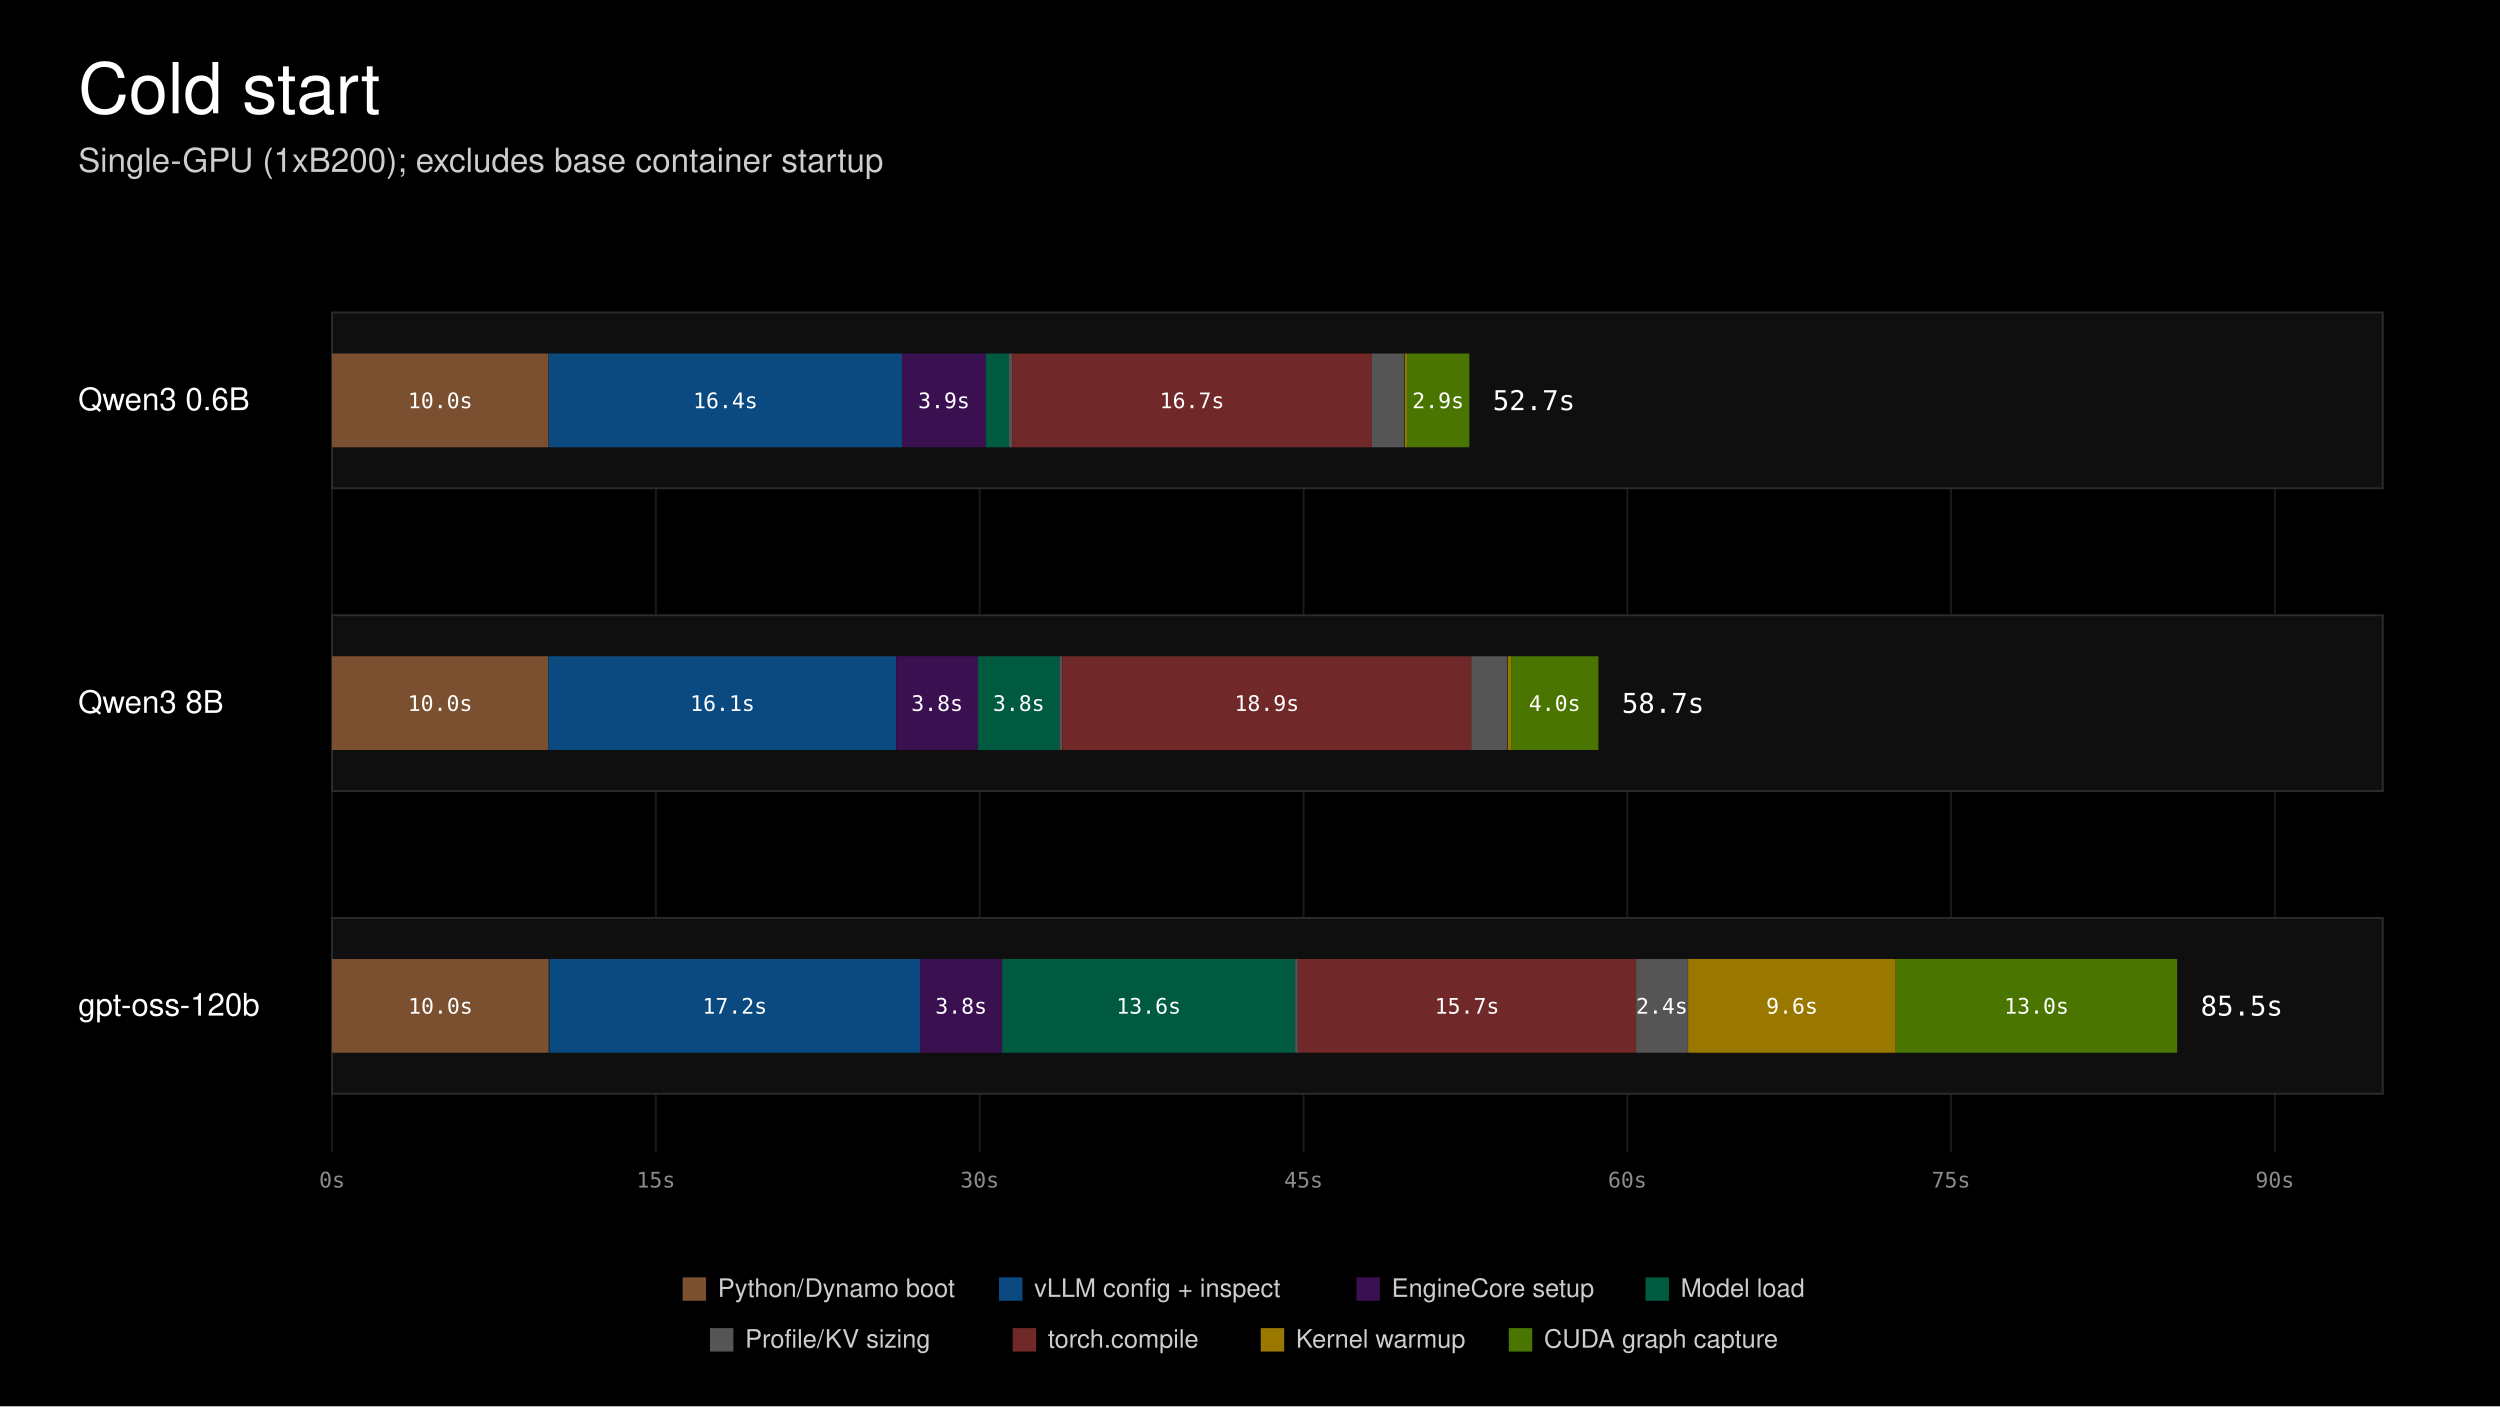
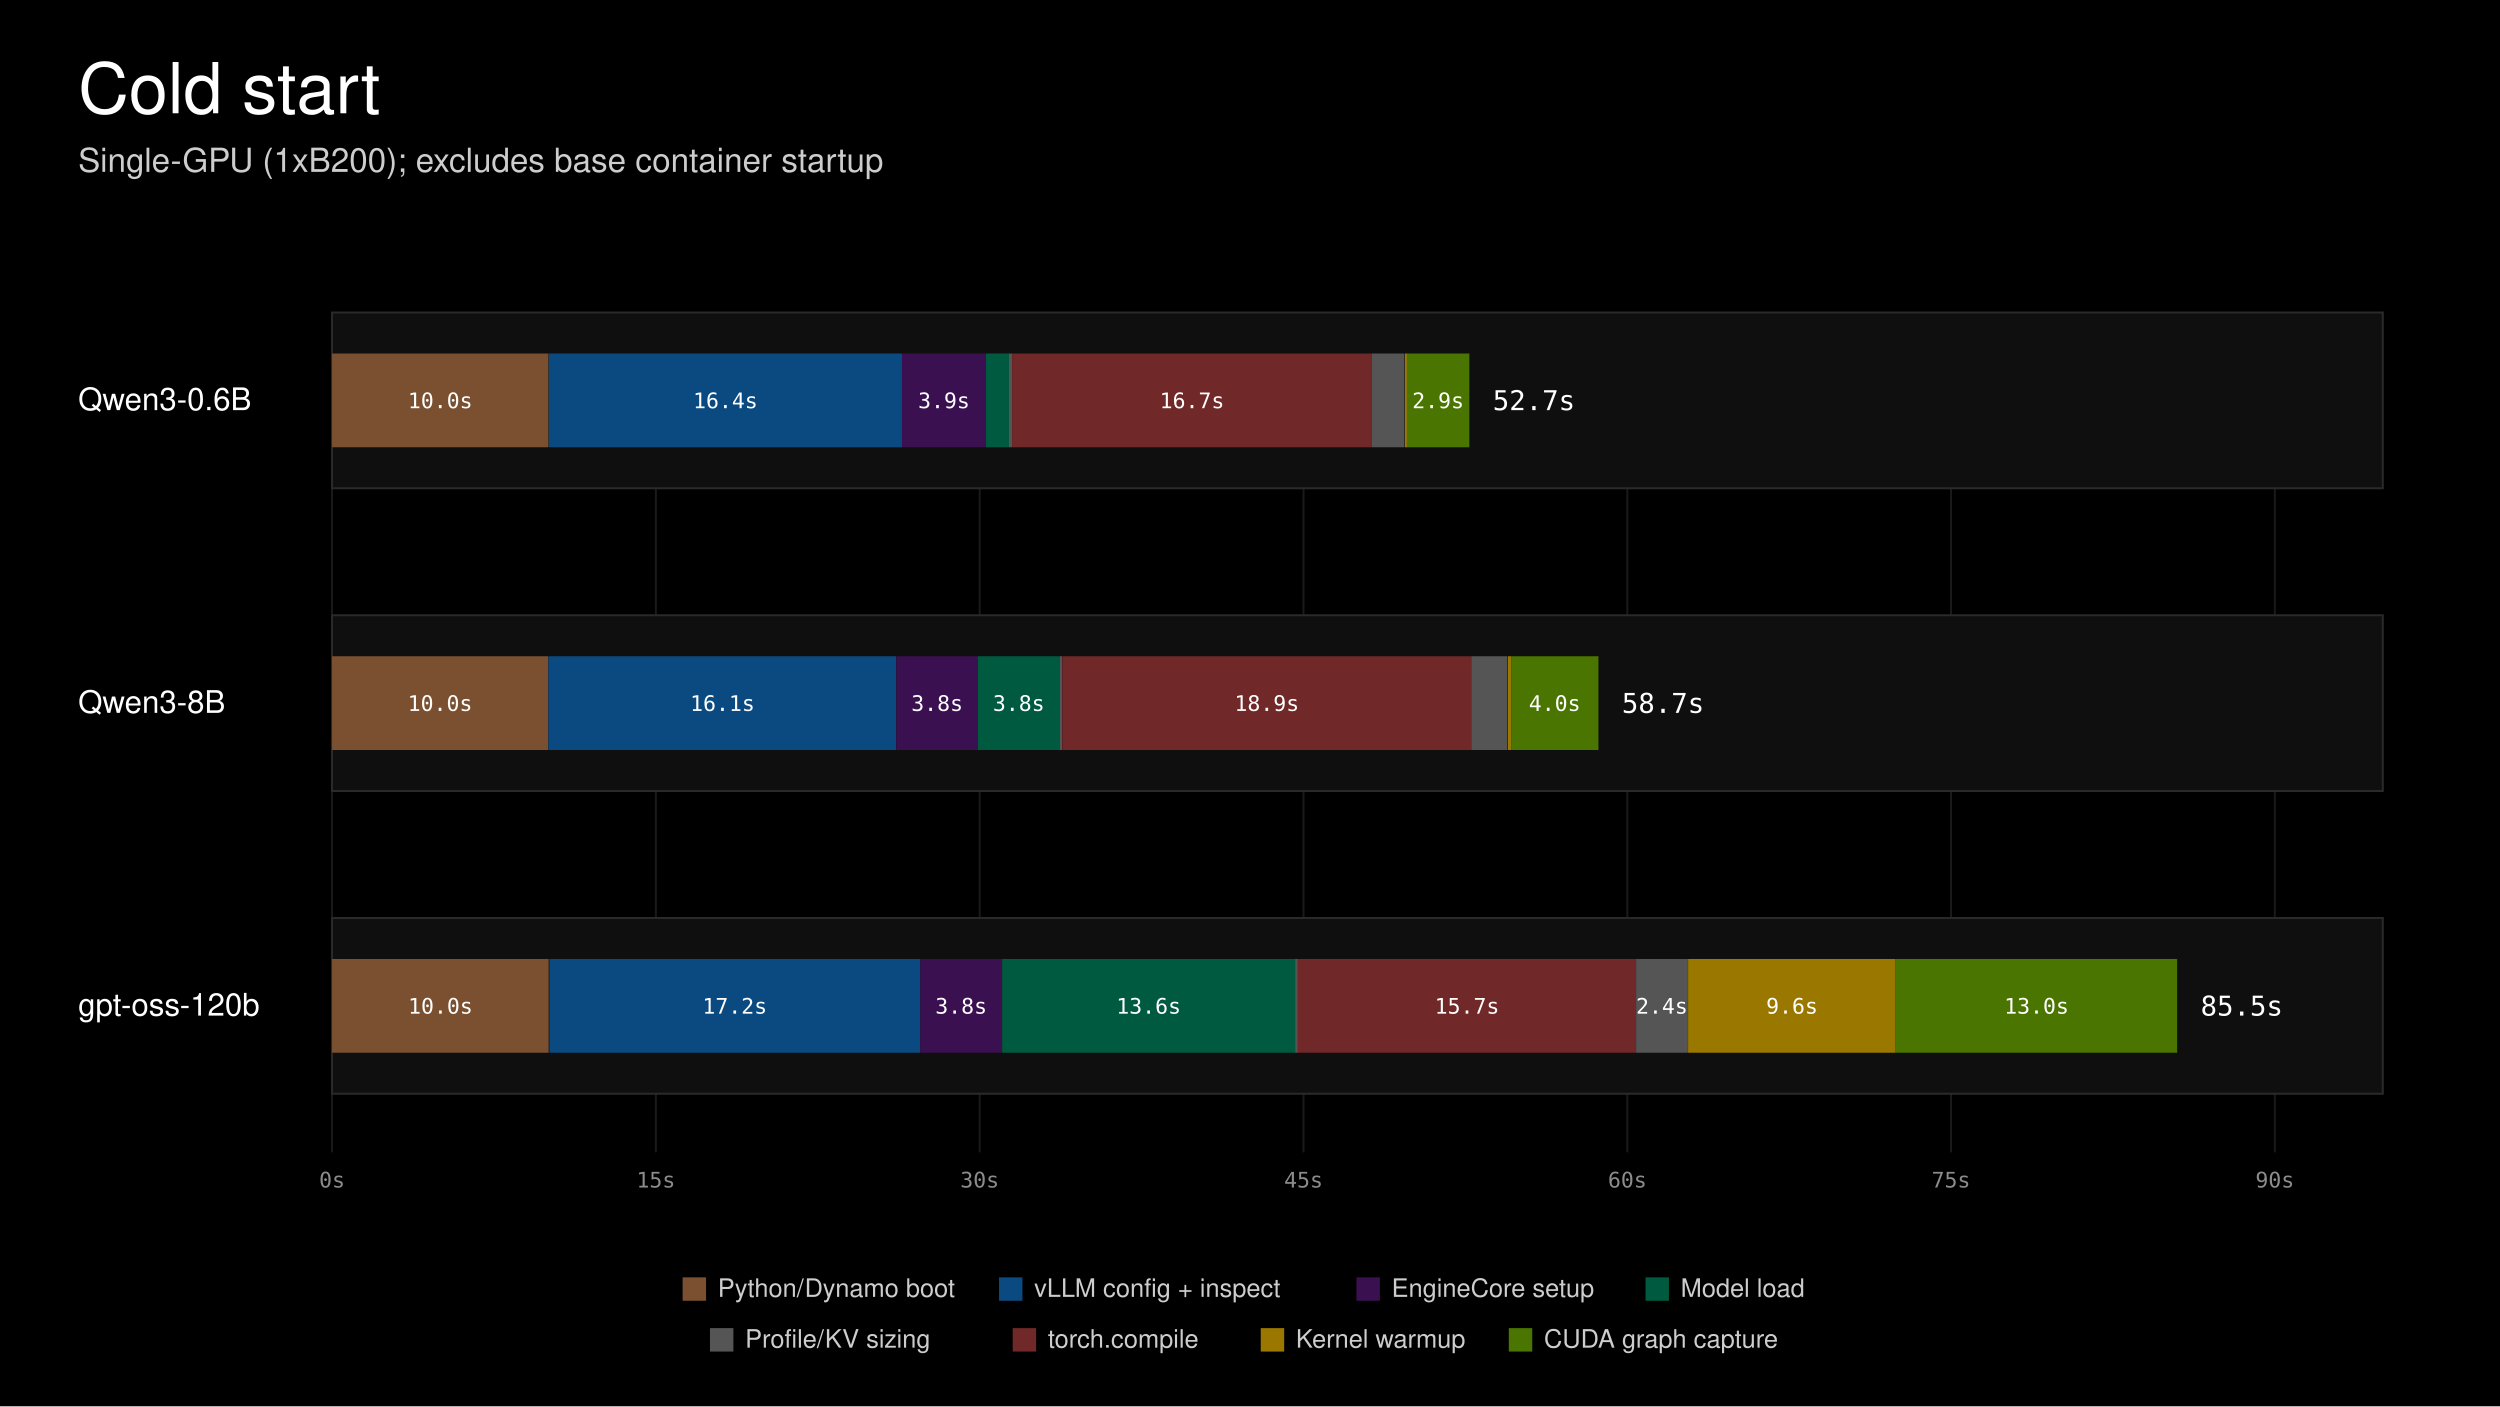
<svg xmlns="http://www.w3.org/2000/svg" width="1280" height="720" viewBox="0 0 1280 720">
  <rect width="1280" height="720" fill="#000000" />
  <style>
  .title { font-family: "Helvetica Neue", Helvetica, Geist, Arial, sans-serif; font-size: 36px; font-weight: 300; fill: #ffffff; }
  .subtitle { font-family: "Helvetica Neue", Helvetica, Geist, Arial, sans-serif; font-size: 17px; font-weight: 300; fill: #cdcdcd; }
  .model { font-family: Geist, "Helvetica Neue", Helvetica, Arial, sans-serif; font-size: 16px; font-weight: 500; fill: #ffffff; }
  .phase { font-family: Geist, "Helvetica Neue", Helvetica, Arial, sans-serif; font-size: 12px; font-weight: 400; fill: #ffffff; }
  .num { font-family: "Geist Mono", "SF Mono", Menlo, Consolas, monospace; font-size: 11px; font-weight: 500; fill: #ffffff; }
  .num-dark { font-family: "Geist Mono", "SF Mono", Menlo, Consolas, monospace; font-size: 12px; font-weight: 500; fill: #000000; }
  .num-small { font-family: "Geist Mono", "SF Mono", Menlo, Consolas, monospace; font-size: 10px; font-weight: 400; fill: #cdcdcd; }
  .total { font-family: "Geist Mono", "SF Mono", Menlo, Consolas, monospace; font-size: 14px; font-weight: 500; fill: #ffffff; }
  .axis { font-family: "Geist Mono", "SF Mono", Menlo, Consolas, monospace; font-size: 11px; font-weight: 400; fill: #8c8c8c; }
  .legend { font-family: Geist, "Helvetica Neue", Helvetica, Arial, sans-serif; font-size: 13px; font-weight: 400; fill: #cdcdcd; }
</style>
  <text class="title" x="40" y="58">Cold start</text>
  <text class="subtitle" x="40" y="88">Single-GPU (1xB200); excludes base container startup</text>
  <line x1="170.0" y1="160" x2="170.0" y2="590" stroke="#1a1a1a" stroke-width="1" />
  <text class="axis" x="170.0" y="608" text-anchor="middle">0s</text>
  <line x1="335.8" y1="160" x2="335.8" y2="590" stroke="#1a1a1a" stroke-width="1" />
  <text class="axis" x="335.8" y="608" text-anchor="middle">15s</text>
  <line x1="501.6" y1="160" x2="501.6" y2="590" stroke="#1a1a1a" stroke-width="1" />
  <text class="axis" x="501.6" y="608" text-anchor="middle">30s</text>
  <line x1="667.4" y1="160" x2="667.4" y2="590" stroke="#1a1a1a" stroke-width="1" />
  <text class="axis" x="667.4" y="608" text-anchor="middle">45s</text>
  <line x1="833.2" y1="160" x2="833.2" y2="590" stroke="#1a1a1a" stroke-width="1" />
  <text class="axis" x="833.2" y="608" text-anchor="middle">60s</text>
  <line x1="998.9" y1="160" x2="998.9" y2="590" stroke="#1a1a1a" stroke-width="1" />
  <text class="axis" x="998.9" y="608" text-anchor="middle">75s</text>
  <line x1="1164.7" y1="160" x2="1164.7" y2="590" stroke="#1a1a1a" stroke-width="1" />
  <text class="axis" x="1164.7" y="608" text-anchor="middle">90s</text>
-   <text class="model" x="40" y="210.0">Qwen3 0.6B</text>
+   <text class="model" x="40" y="210.0">Qwen3-0.6B</text>
  <rect x="170" y="160" width="1050" height="90" fill="#0f0f0f" stroke="#2a2a2a" stroke-width="1" />
  <rect x="170.0" y="181.0" width="110.8" height="48" fill="#7a5030" />
  <text class="num" x="225.4" y="209.0" text-anchor="middle">10.0s</text>
  <rect x="281.0" y="181.0" width="180.8" height="48" fill="#0a4a80" />
  <text class="num" x="371.4" y="209.0" text-anchor="middle">16.4s</text>
  <rect x="461.8" y="181.0" width="43.0" height="48" fill="#3a1050" />
  <text class="num" x="483.3" y="209.0" text-anchor="middle">3.9s</text>
  <rect x="504.8" y="181.0" width="11.8" height="48" fill="#005a40" />
  <rect x="516.6" y="181.0" width="1.6" height="48" fill="#555555" />
  <rect x="518.2" y="181.0" width="184.2" height="48" fill="#702828" />
  <text class="num" x="610.3" y="209.0" text-anchor="middle">16.7s</text>
  <rect x="702.4" y="181.0" width="16.6" height="48" fill="#555555" />
  <rect x="719.3" y="181.0" width="1.1" height="48" fill="#9a7800" />
  <rect x="720.3" y="181.0" width="32.0" height="48" fill="#4a7500" />
  <text class="num" x="736.3" y="209.0" text-anchor="middle">2.9s</text>
  <text class="total" x="764.3" y="210.0">52.7s</text>
-   <text class="model" x="40" y="365.0">Qwen3 8B</text>
+   <text class="model" x="40" y="365.0">Qwen3-8B</text>
  <rect x="170" y="315.0" width="1050" height="90" fill="#0f0f0f" stroke="#2a2a2a" stroke-width="1" />
  <rect x="170.0" y="336.0" width="110.7" height="48" fill="#7a5030" />
  <text class="num" x="225.3" y="364.0" text-anchor="middle">10.0s</text>
  <rect x="280.8" y="336.0" width="178.0" height="48" fill="#0a4a80" />
  <text class="num" x="369.9" y="364.0" text-anchor="middle">16.1s</text>
  <rect x="458.9" y="336.0" width="41.8" height="48" fill="#3a1050" />
  <text class="num" x="479.8" y="364.0" text-anchor="middle">3.8s</text>
  <rect x="500.7" y="336.0" width="41.8" height="48" fill="#005a40" />
  <text class="num" x="521.6" y="364.0" text-anchor="middle">3.8s</text>
  <rect x="542.5" y="336.0" width="1.3" height="48" fill="#555555" />
  <rect x="543.9" y="336.0" width="209.4" height="48" fill="#702828" />
  <text class="num" x="648.6" y="364.0" text-anchor="middle">18.9s</text>
  <rect x="753.3" y="336.0" width="18.4" height="48" fill="#555555" />
  <rect x="772.0" y="336.0" width="1.7" height="48" fill="#9a7800" />
  <rect x="773.7" y="336.0" width="44.7" height="48" fill="#4a7500" />
  <text class="num" x="796.0" y="364.0" text-anchor="middle">4.0s</text>
  <text class="total" x="830.4" y="365.0">58.7s</text>
  <text class="model" x="40" y="520.0">gpt-oss-120b</text>
  <rect x="170" y="470.0" width="1050" height="90" fill="#0f0f0f" stroke="#2a2a2a" stroke-width="1" />
  <rect x="170.0" y="491.0" width="110.9" height="48" fill="#7a5030" />
  <text class="num" x="225.5" y="519.0" text-anchor="middle">10.0s</text>
  <rect x="281.3" y="491.0" width="189.9" height="48" fill="#0a4a80" />
  <text class="num" x="376.2" y="519.0" text-anchor="middle">17.2s</text>
  <rect x="471.2" y="491.0" width="41.9" height="48" fill="#3a1050" />
  <text class="num" x="492.1" y="519.0" text-anchor="middle">3.8s</text>
  <rect x="513.1" y="491.0" width="150.0" height="48" fill="#005a40" />
  <text class="num" x="588.1" y="519.0" text-anchor="middle">13.6s</text>
  <rect x="663.1" y="491.0" width="1.4" height="48" fill="#555555" />
  <rect x="664.5" y="491.0" width="173.2" height="48" fill="#702828" />
  <text class="num" x="751.1" y="519.0" text-anchor="middle">15.7s</text>
  <rect x="837.7" y="491.0" width="26.5" height="48" fill="#555555" />
  <text class="num" x="850.9" y="519.0" text-anchor="middle">2.4s</text>
  <rect x="864.3" y="491.0" width="106.3" height="48" fill="#9a7800" />
  <text class="num" x="917.5" y="519.0" text-anchor="middle">9.6s</text>
  <rect x="970.7" y="491.0" width="144.0" height="48" fill="#4a7500" />
  <text class="num" x="1042.7" y="519.0" text-anchor="middle">13.0s</text>
  <text class="total" x="1126.7" y="520.0">85.5s</text>
  <rect x="349.5" y="654" width="12" height="12" fill="#7a5030" />
  <text class="legend" x="367.5" y="664">Python/Dynamo boot</text>
  <rect x="511.5" y="654" width="12" height="12" fill="#0a4a80" />
  <text class="legend" x="529.5" y="664">vLLM config + inspect</text>
  <rect x="694.5" y="654" width="12" height="12" fill="#3a1050" />
  <text class="legend" x="712.5" y="664">EngineCore setup</text>
  <rect x="842.5" y="654" width="12" height="12" fill="#005a40" />
  <text class="legend" x="860.5" y="664">Model load</text>
  <rect x="363.5" y="680" width="12" height="12" fill="#555555" />
  <text class="legend" x="381.5" y="690">Profile/KV sizing</text>
  <rect x="518.5" y="680" width="12" height="12" fill="#702828" />
  <text class="legend" x="536.5" y="690">torch.compile</text>
  <rect x="645.5" y="680" width="12" height="12" fill="#9a7800" />
  <text class="legend" x="663.5" y="690">Kernel warmup</text>
  <rect x="772.5" y="680" width="12" height="12" fill="#4a7500" />
  <text class="legend" x="790.5" y="690">CUDA graph capture</text>
</svg>
